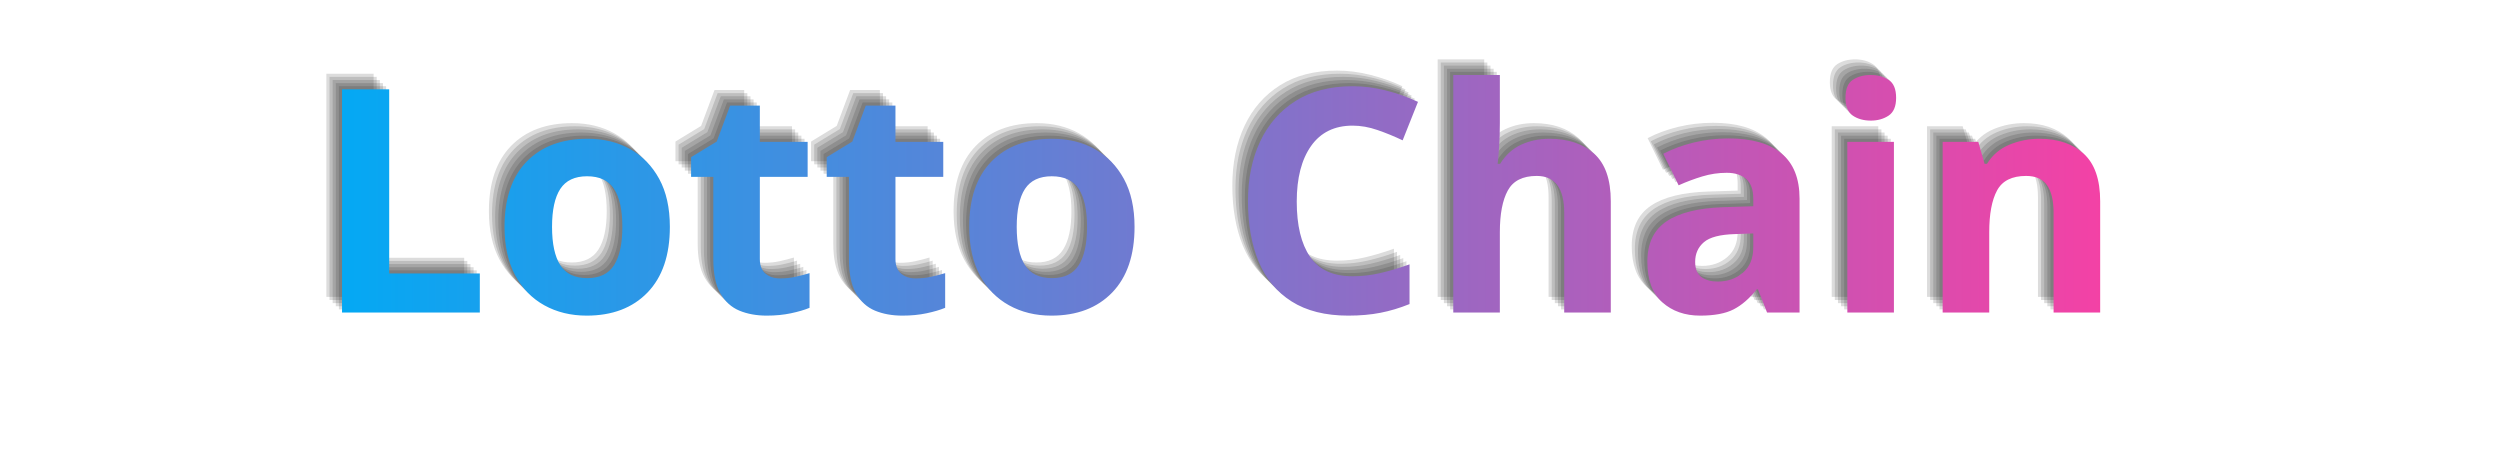
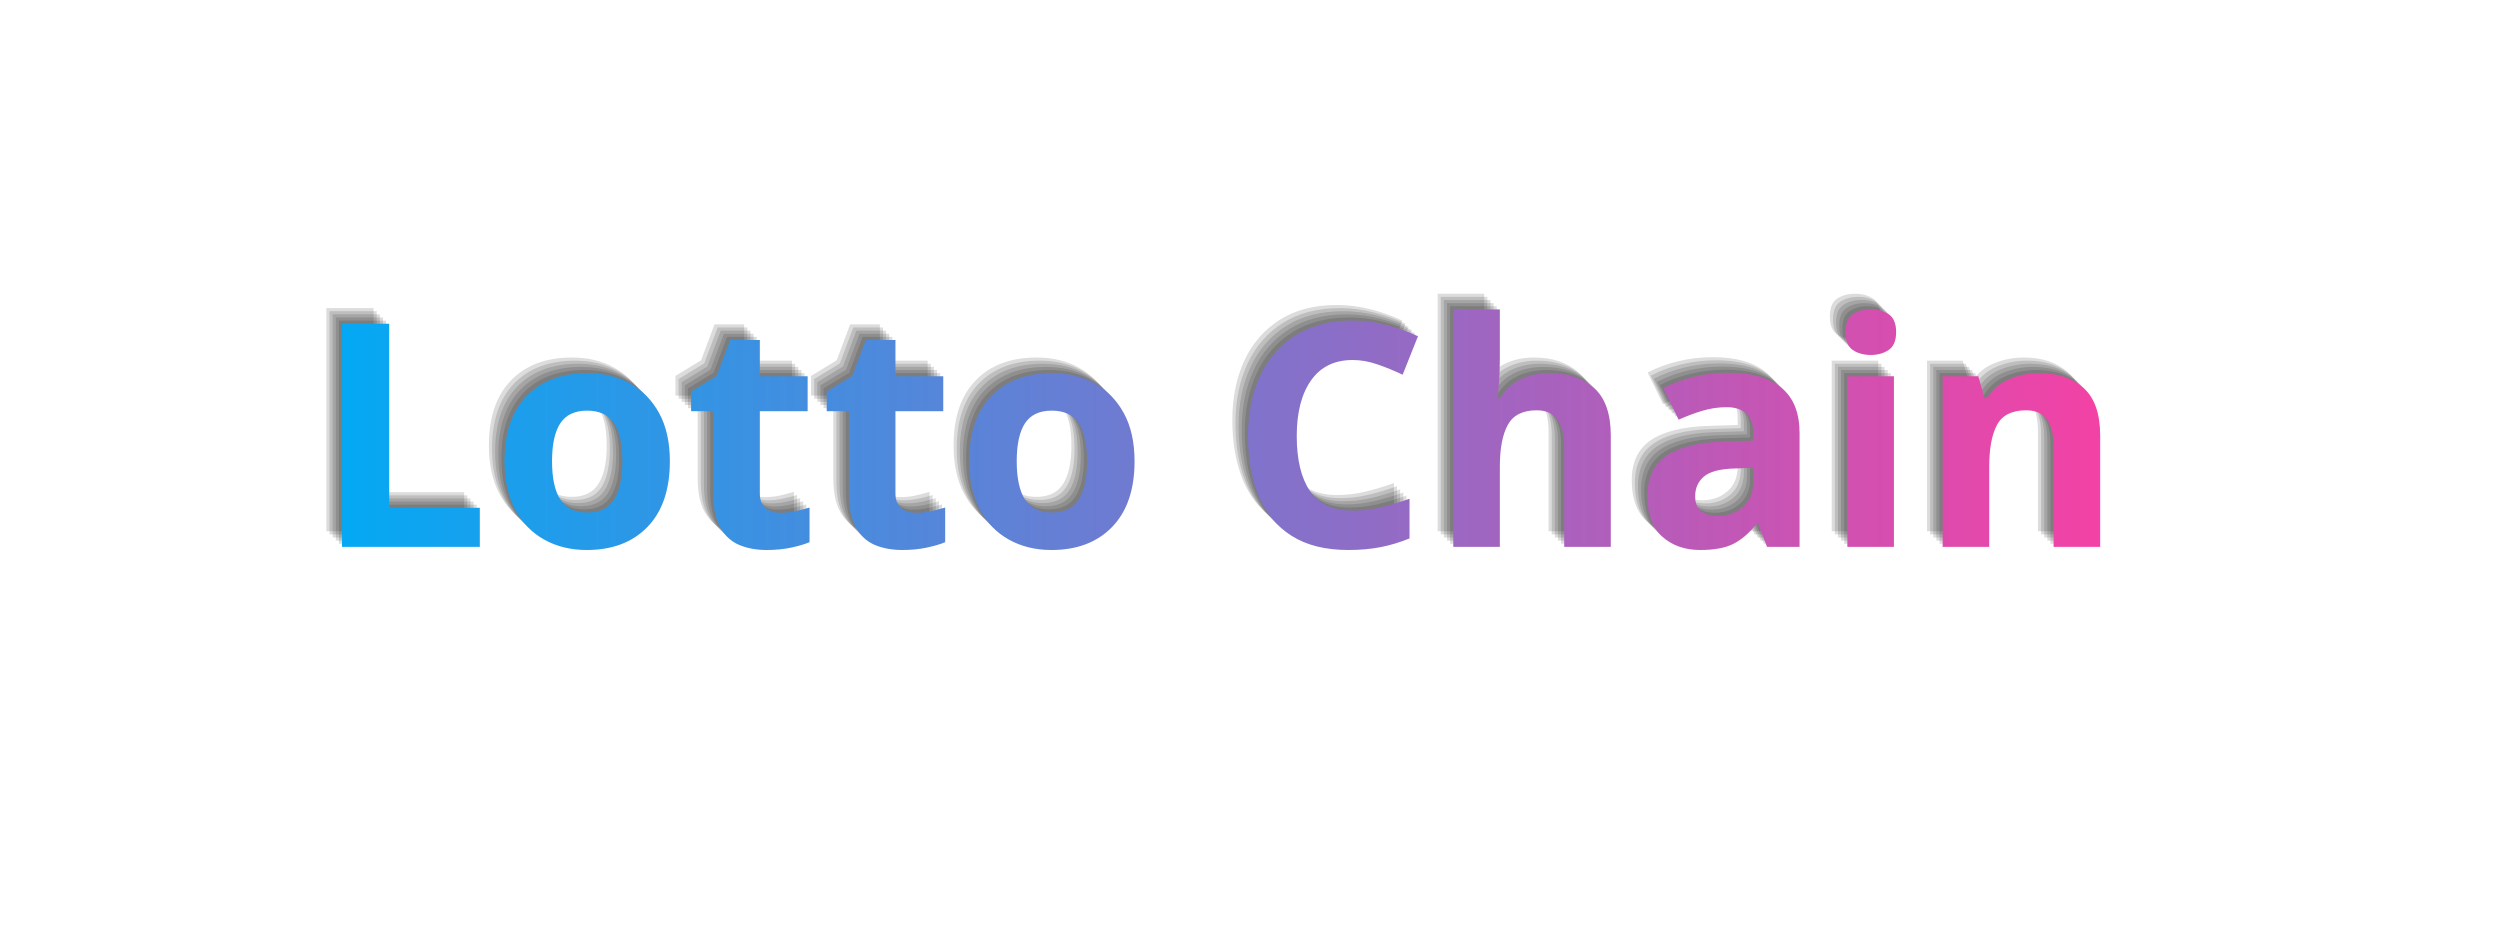
- <svg xmlns="http://www.w3.org/2000/svg" width="800" height="150" viewBox="0 0 800 150">
+ <svg xmlns="http://www.w3.org/2000/svg" width="800" height="300" viewBox="0 0 800 150">
  <defs>
    <linearGradient id="grad1" x1="0%" y1="0%" x2="100%" y2="0%">
      <stop offset="0%" stop-color="#03a9f4" />
      <stop offset="100%" stop-color="#f441a5" />
    </linearGradient>
  </defs>
  <g font-family="Ubuntu, sans-serif" font-size="100" font-weight="700" text-anchor="middle">
    <text x="385" y="95" fill="#111" opacity="0.15">Lotto Chain</text>
    <text x="386" y="96" fill="#111" opacity="0.15">Lotto Chain</text>
    <text x="387" y="97" fill="#111" opacity="0.15">Lotto Chain</text>
    <text x="388" y="98" fill="#111" opacity="0.15">Lotto Chain</text>
    <text x="389" y="99" fill="#111" opacity="0.15">Lotto Chain</text>
    <text x="390" y="100" fill="url(#grad1)">Lotto Chain</text>
  </g>
</svg>
